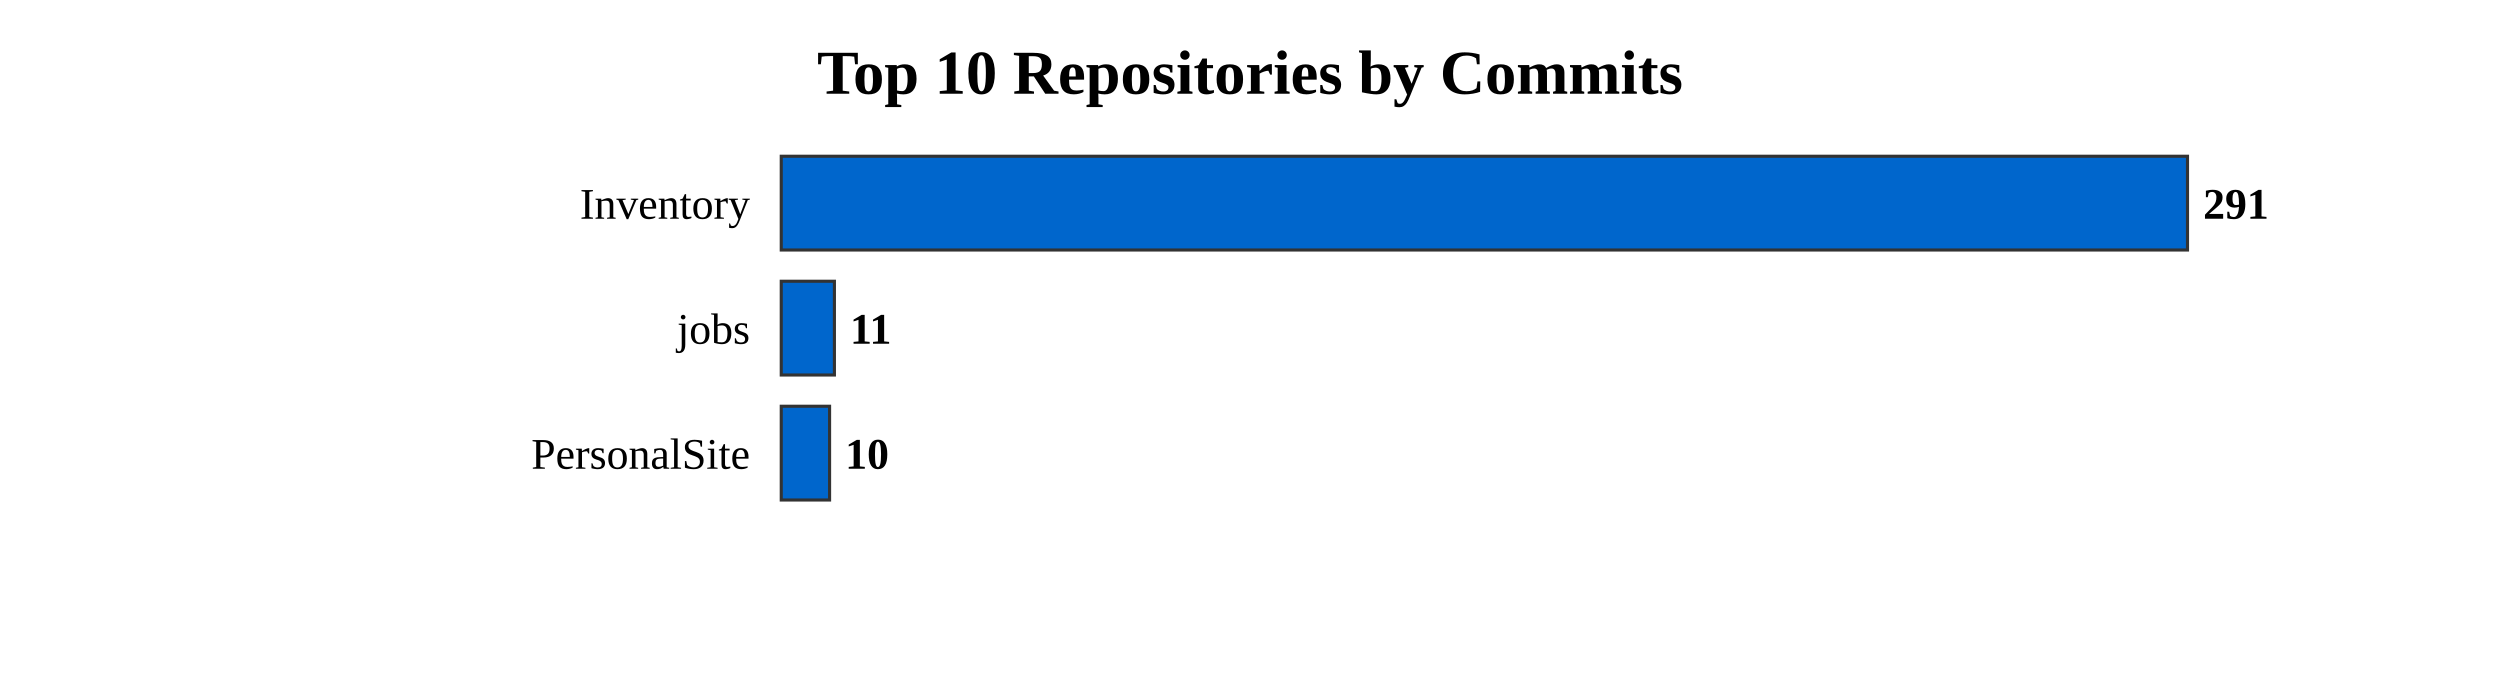
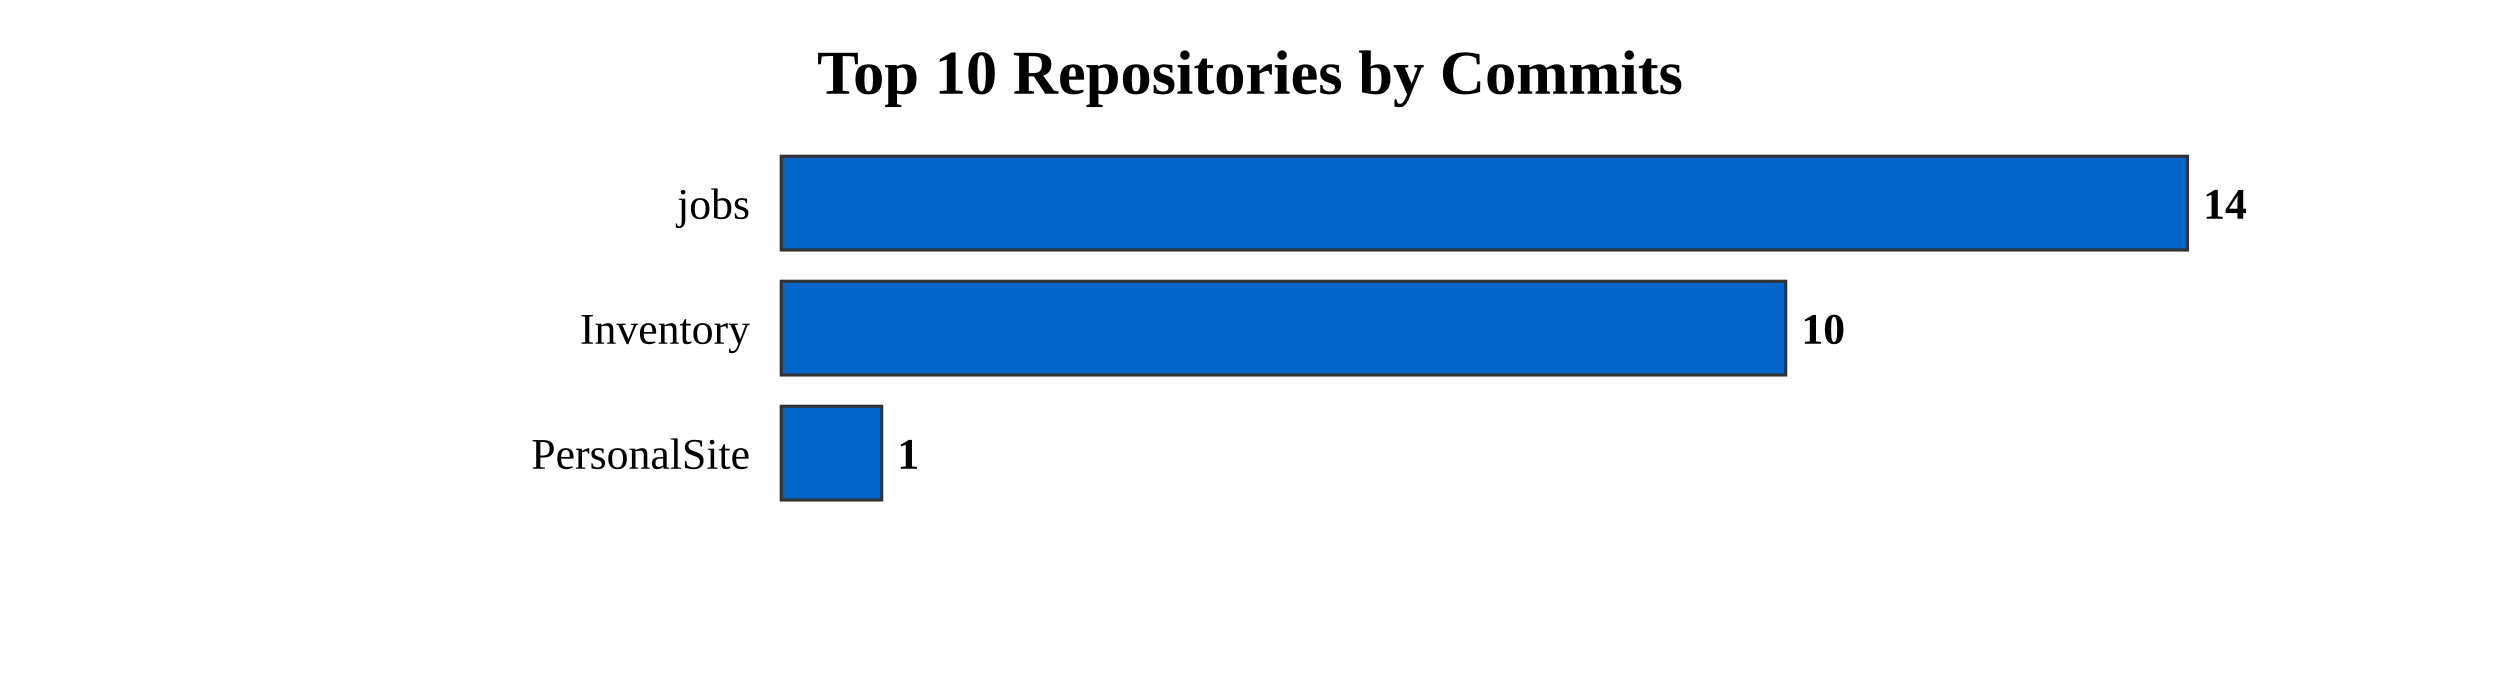
<svg xmlns="http://www.w3.org/2000/svg" width="800" height="220">
  <text x="400.0" y="30" text-anchor="middle" font-size="20" font-weight="bold">Top 10 Repositories by Commits</text>
  <rect x="250" y="50" width="450.0" height="30" fill="#0066cc" stroke="#333" stroke-width="1" />
-   <text x="240" y="70.0" text-anchor="end" font-size="14">Inventory</text>
-   <text x="705.0" y="70.0" font-size="14" font-weight="bold">291</text>
-   <rect x="250" y="90" width="17.01" height="30" fill="#0066cc" stroke="#333" stroke-width="1" />
-   <text x="240" y="110.0" text-anchor="end" font-size="14">jobs</text>
-   <text x="272.01" y="110.0" font-size="14" font-weight="bold">11</text>
-   <rect x="250" y="130" width="15.464" height="30" fill="#0066cc" stroke="#333" stroke-width="1" />
+   <text x="240" y="70.0" text-anchor="end" font-size="14">jobs</text>
+   <text x="705.0" y="70.0" font-size="14" font-weight="bold">14</text>
+   <rect x="250" y="90" width="321.429" height="30" fill="#0066cc" stroke="#333" stroke-width="1" />
+   <text x="240" y="110.0" text-anchor="end" font-size="14">Inventory</text>
+   <text x="576.429" y="110.0" font-size="14" font-weight="bold">10</text>
+   <rect x="250" y="130" width="32.143" height="30" fill="#0066cc" stroke="#333" stroke-width="1" />
  <text x="240" y="150.0" text-anchor="end" font-size="14">PersonalSite</text>
-   <text x="270.464" y="150.0" font-size="14" font-weight="bold">10</text>
+   <text x="287.143" y="150.0" font-size="14" font-weight="bold">1</text>
</svg>
